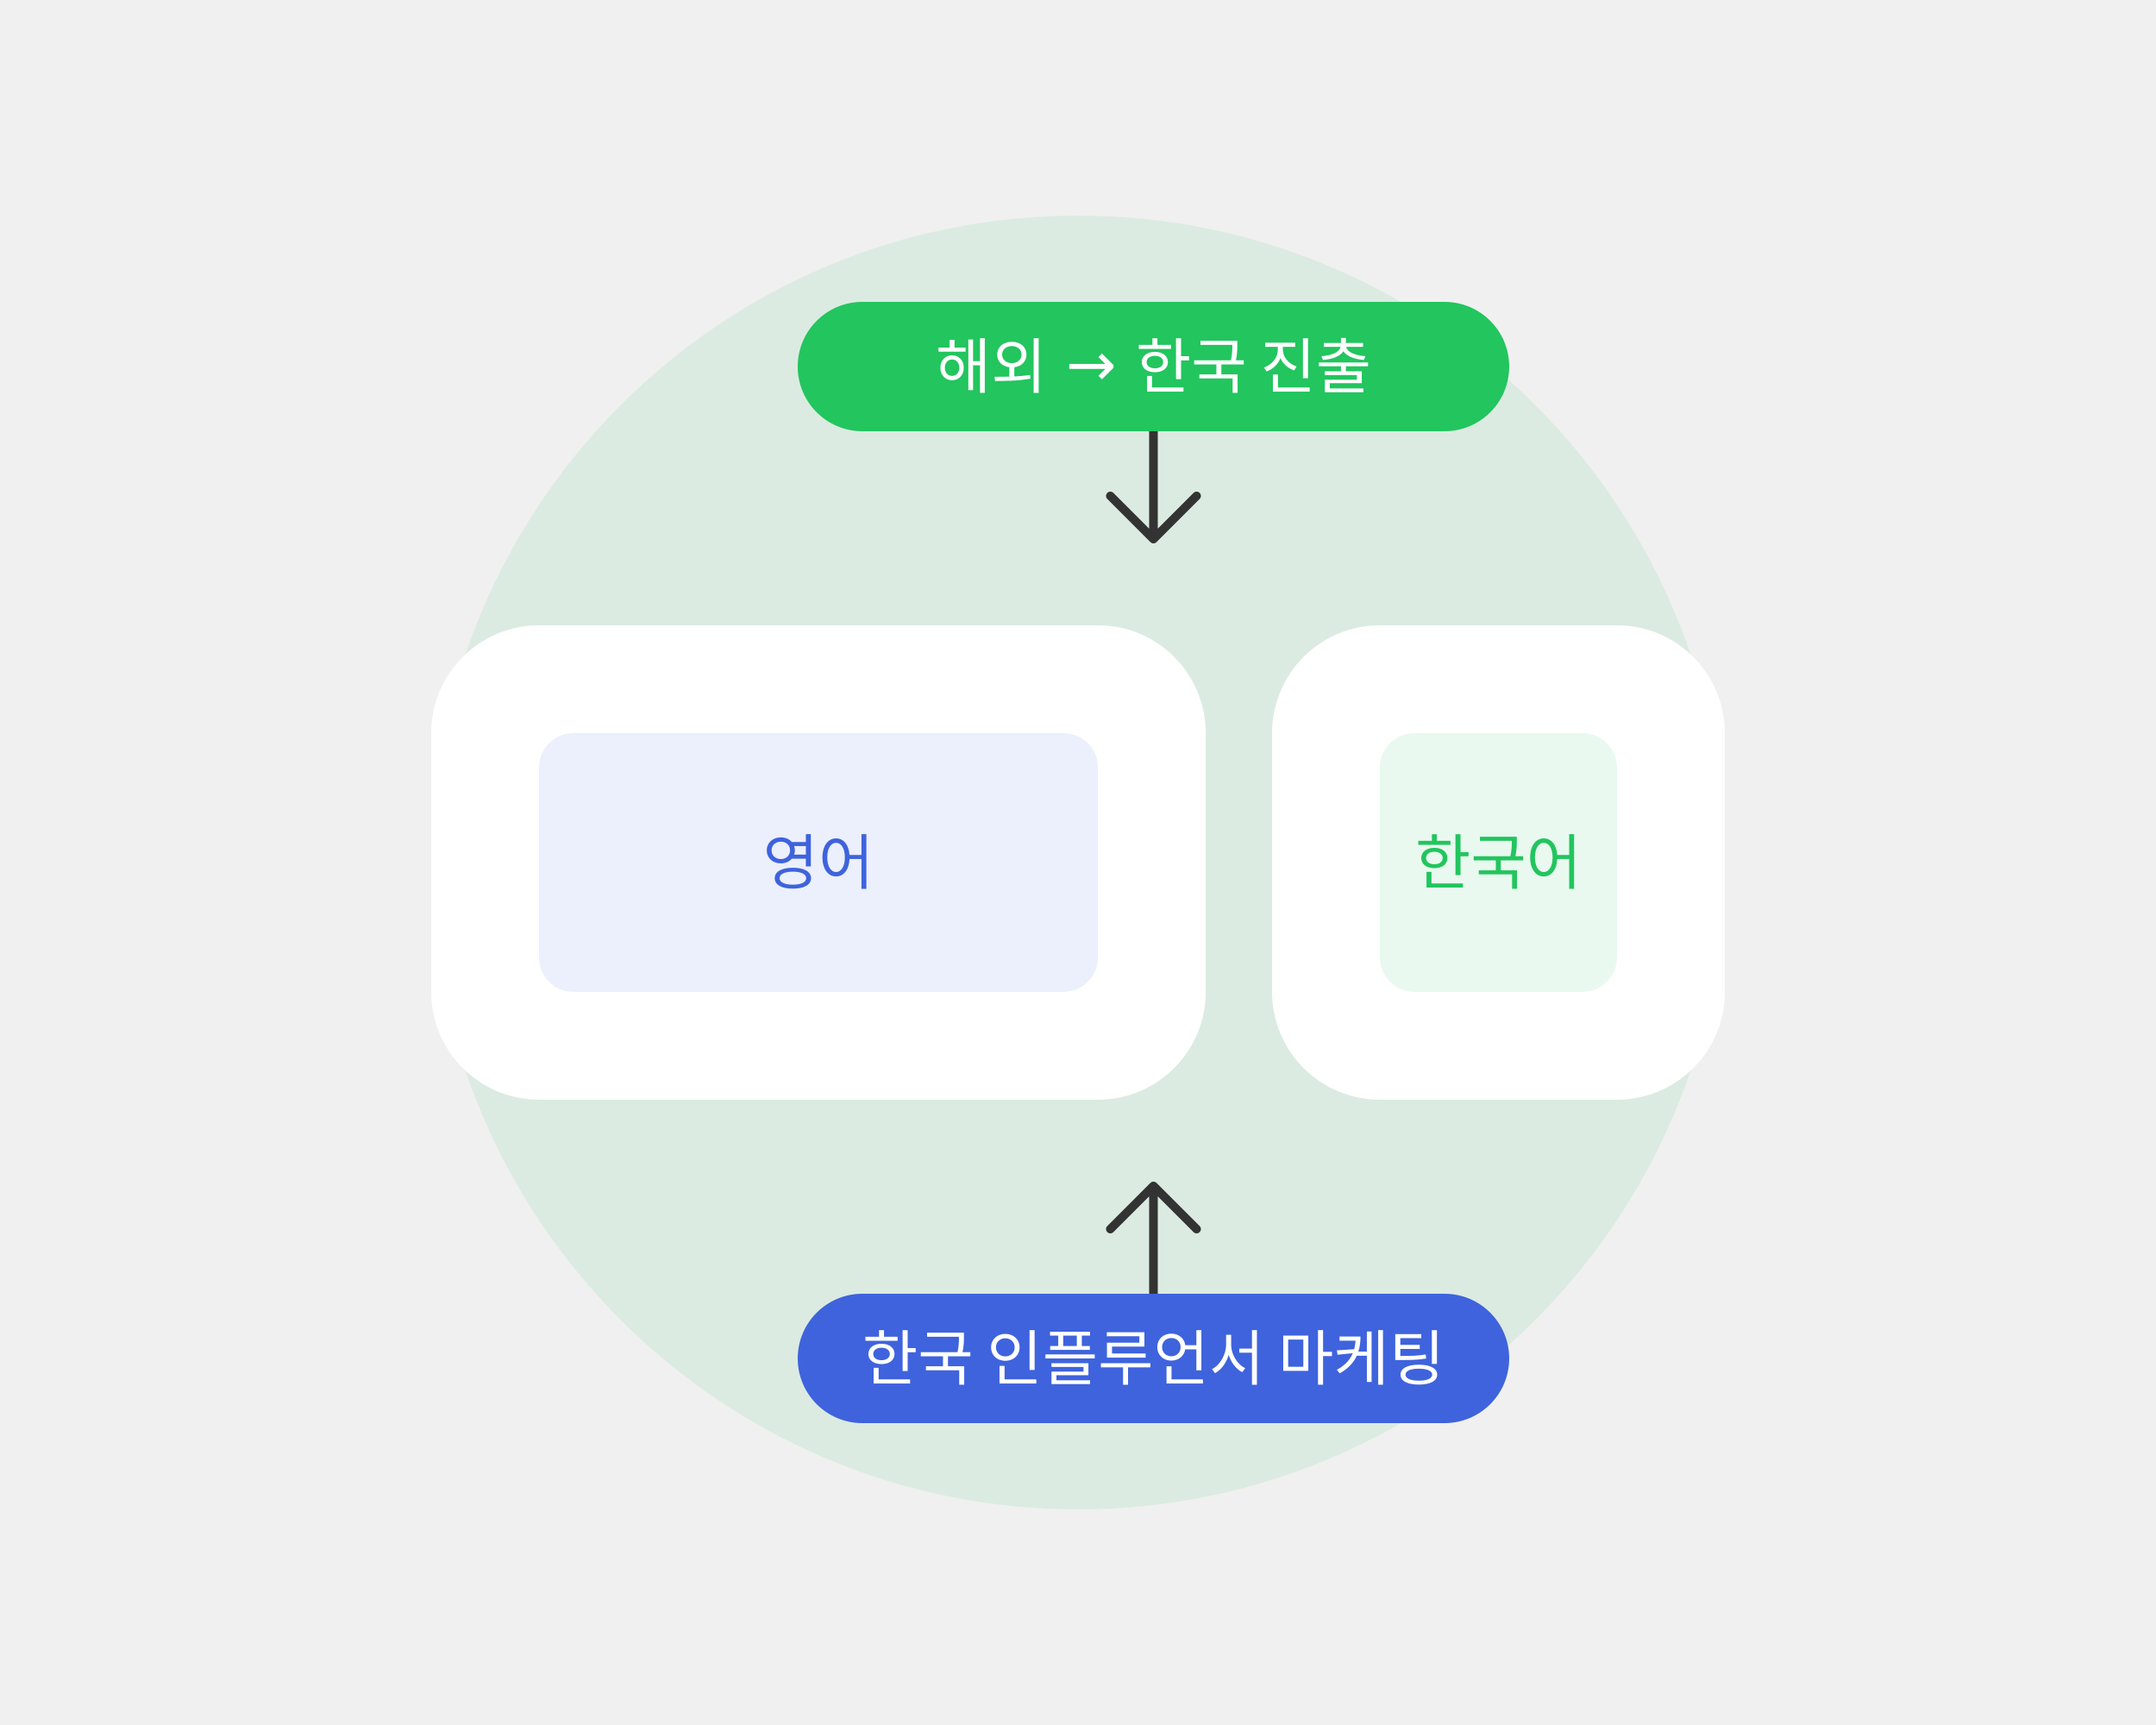
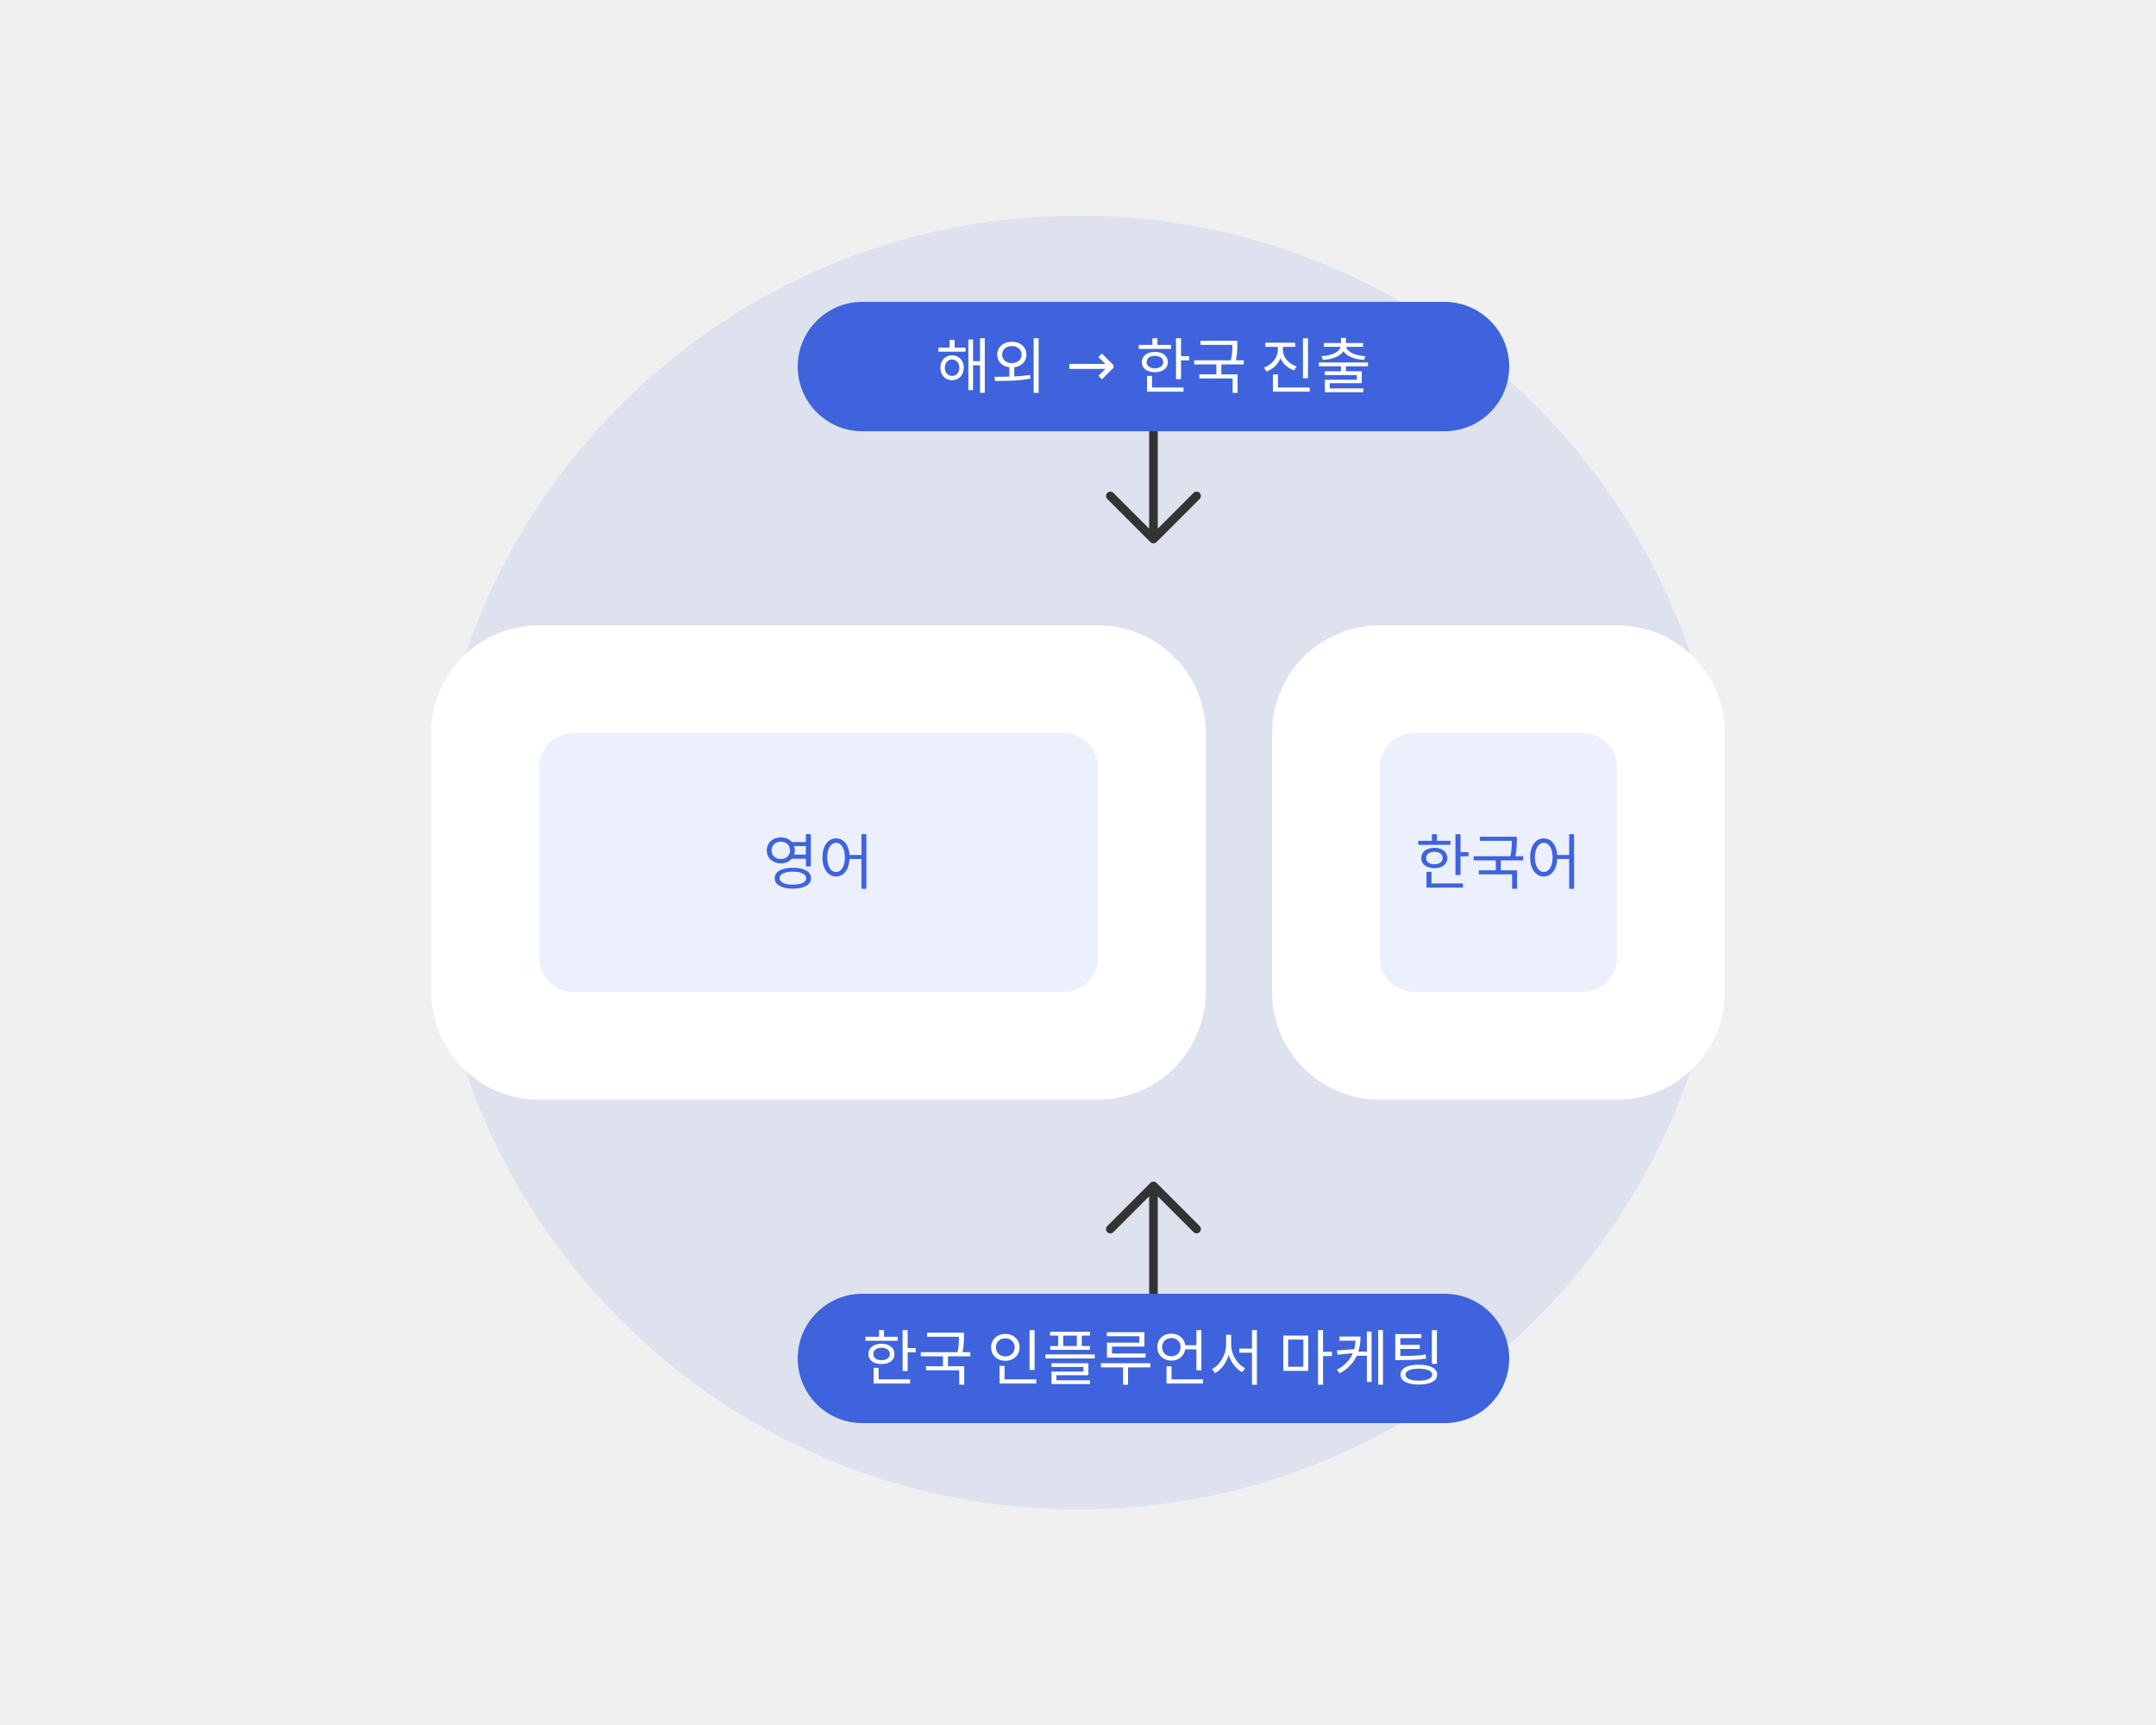
<svg xmlns="http://www.w3.org/2000/svg" width="500" height="400" viewBox="0 0 500 400" fill="none">
-   <circle cx="250" cy="200" r="150" fill="#22C55E" fill-opacity="0.1" />
+   <circle cx="250" cy="200" r="150" fill="#3E63DD" fill-opacity="0.1" />
  <path d="M100 170C100 156.193 111.193 145 125 145H254.625C268.432 145 279.625 156.193 279.625 170V230C279.625 243.807 268.432 255 254.625 255H125C111.193 255 100 243.807 100 230V170Z" fill="white" />
  <rect x="125" y="170" width="129.625" height="60" rx="8" fill="#3E63DD" fill-opacity="0.1" />
  <text x="189.812" y="205" text-anchor="middle" font-family="sans-serif" font-size="14" fill="#3E63DD">영어</text>
  <path d="M295 170C295 156.193 306.193 145 320 145H375C388.807 145 400 156.193 400 170V230C400 243.807 388.807 255 375 255H320C306.193 255 295 243.807 295 230V170Z" fill="white" />
-   <rect x="320" y="170" width="55" height="60" rx="8" fill="#22C55E" fill-opacity="0.1" />
-   <text x="347.5" y="205" text-anchor="middle" font-family="sans-serif" font-size="14" fill="#22C55E">한국어</text>
+   <rect x="320" y="170" width="55" height="60" rx="8" fill="#3E63DD" fill-opacity="0.1" />
+   <text x="347.5" y="205" text-anchor="middle" font-family="sans-serif" font-size="14" fill="#3E63DD">한국어</text>
  <path d="M267.5 100L267.5 125M267.5 125L257.5 115M267.5 125L277.5 115" stroke="#333333" stroke-width="2" stroke-linecap="round" stroke-linejoin="round" />
  <path d="M267.5 275L267.5 300M267.5 275L257.5 285M267.5 275L277.5 285" stroke="#333333" stroke-width="2" stroke-linecap="round" stroke-linejoin="round" />
-   <rect x="185" y="70" width="165" height="30" rx="15" fill="#22C55E" />
+   <rect x="185" y="70" width="165" height="30" rx="15" fill="#3E63DD" />
  <text x="267.5" y="90" text-anchor="middle" font-family="sans-serif" font-size="14" fill="white">해외 → 한국 진출</text>
  <rect x="185" y="300" width="165" height="30" rx="15" fill="#3E63DD" />
  <text x="267.5" y="320" text-anchor="middle" font-family="sans-serif" font-size="14" fill="white">한국 인플루언서 마케팅</text>
</svg>
